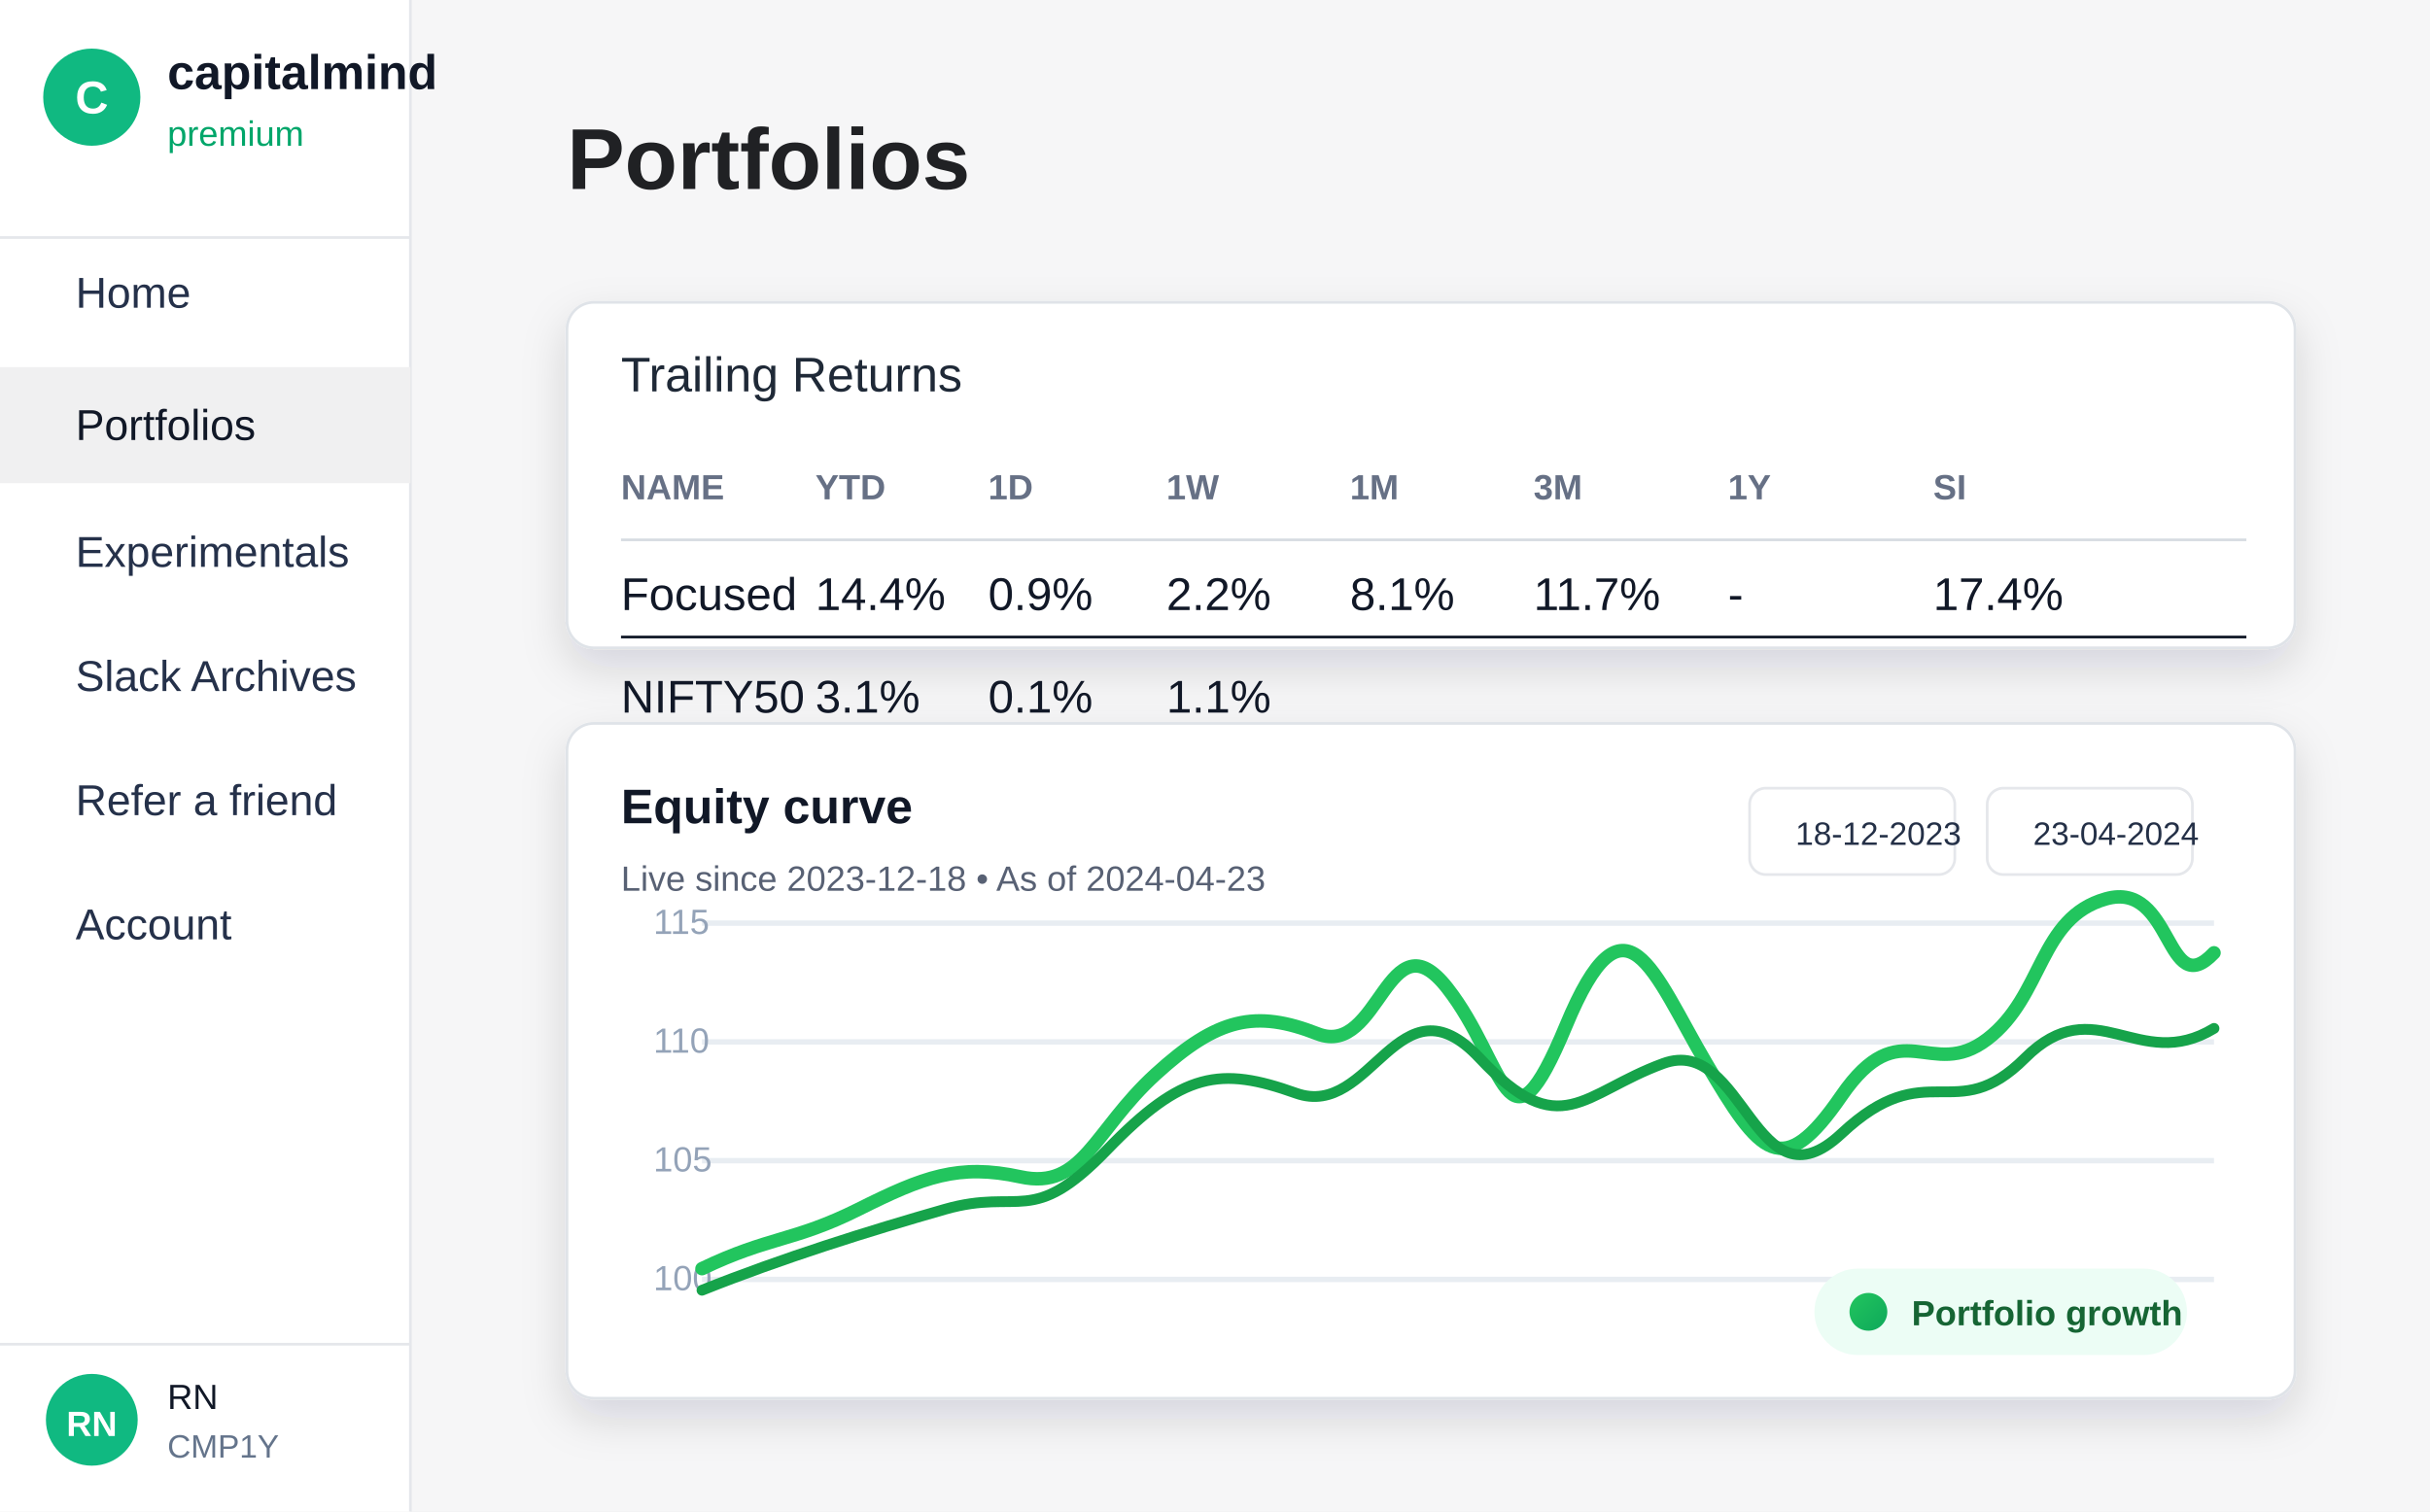
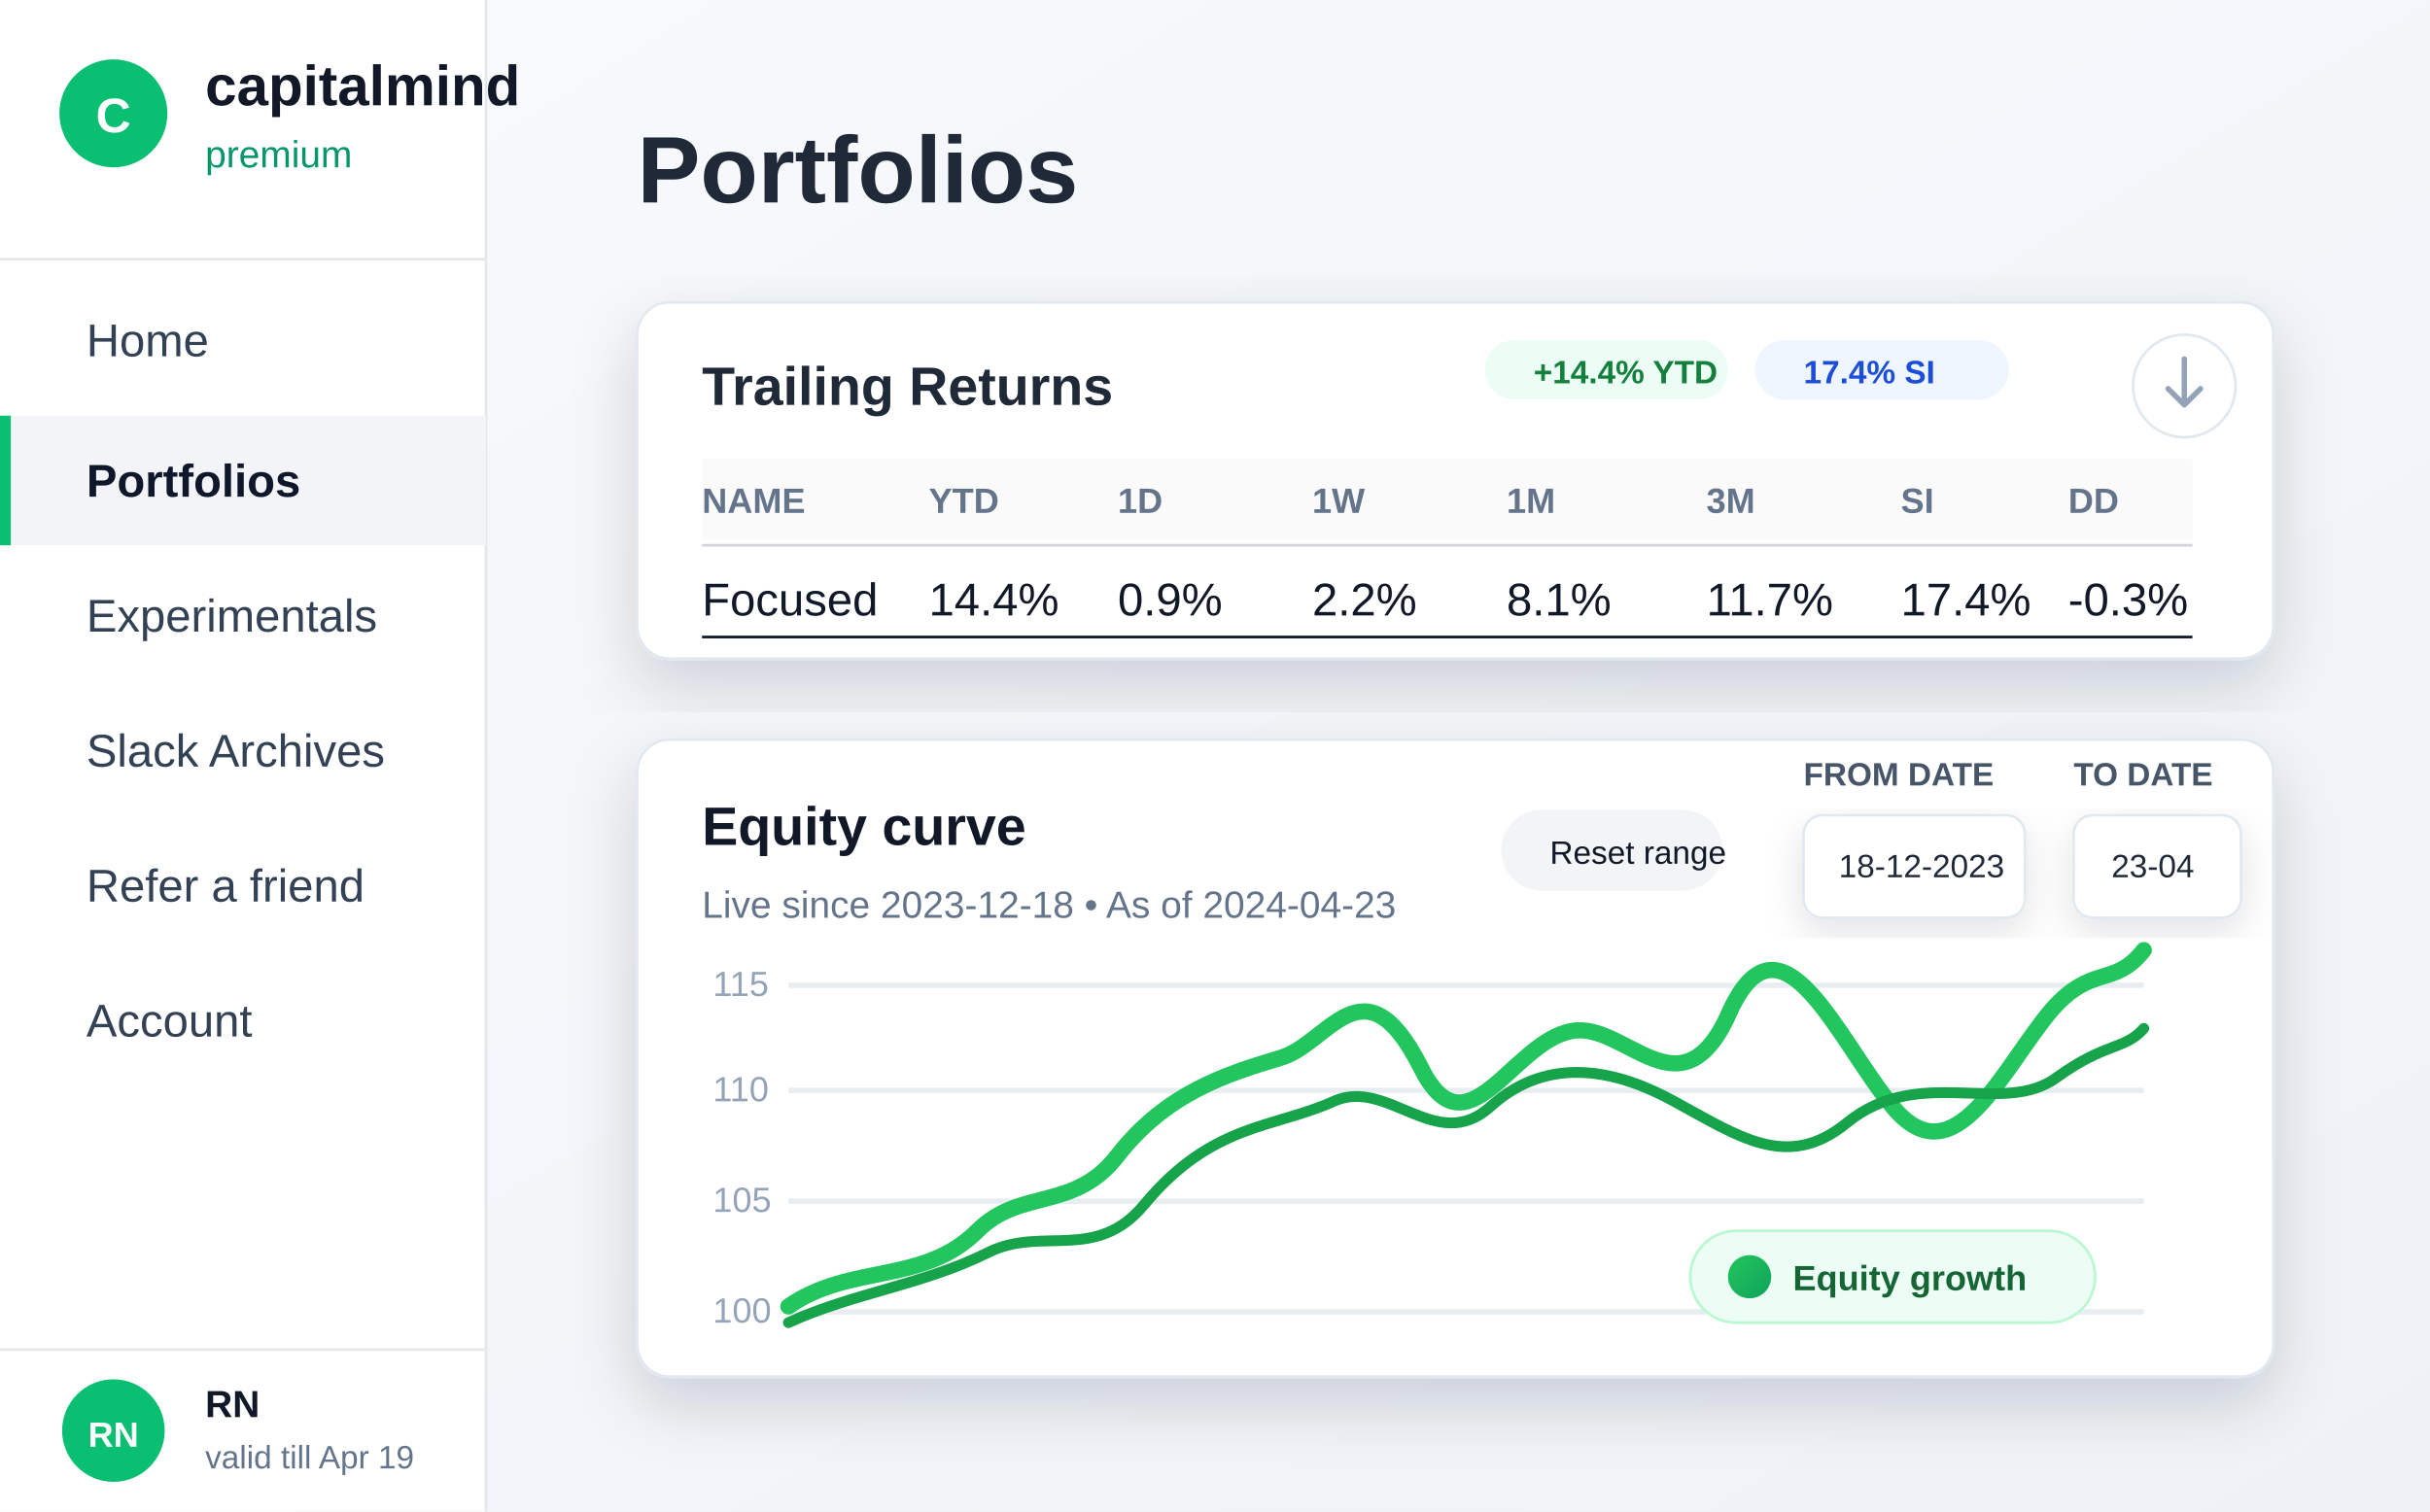
<svg xmlns="http://www.w3.org/2000/svg" viewBox="0 0 900 560" role="img" aria-labelledby="title desc">
  <defs>
+     <linearGradient id="pageBg" x1="0" y1="0" x2="1" y2="1">
+       <stop offset="0%" stop-color="#f8fafc" />
+       <stop offset="100%" stop-color="#eef2f7" />
+     </linearGradient>
    <linearGradient id="green" x1="0" y1="0" x2="1" y2="1">
      <stop offset="0%" stop-color="#22c55e" />
-       <stop offset="100%" stop-color="#0ea85a" />
+       <stop offset="100%" stop-color="#10a35a" />
    </linearGradient>
-     <filter id="shadow" x="-20%" y="-20%" width="140%" height="140%">
-       <feDropShadow dx="0" dy="7" stdDeviation="8" flood-color="#0f172a" flood-opacity=".14" />
+     <filter id="cardShadow" x="-15%" y="-15%" width="130%" height="130%">
+       <feDropShadow dx="0" dy="10" stdDeviation="12" flood-color="#0f172a" flood-opacity=".16" />
+     </filter>
+     <filter id="softShadow" x="-20%" y="-20%" width="140%" height="140%">
+       <feDropShadow dx="0" dy="5" stdDeviation="7" flood-color="#0f172a" flood-opacity=".12" />
    </filter>
  </defs>
-   <rect width="900" height="560" fill="#f6f6f7" />
-   <rect x="0" y="0" width="152" height="560" fill="#ffffff" />
-   <line x1="152" y1="0" x2="152" y2="560" stroke="#e5e7eb" />
-   <line x1="0" y1="88" x2="152" y2="88" stroke="#e5e7eb" />
+   <rect width="900" height="560" fill="url(#pageBg)" />
  <g font-family="Arial, Helvetica, sans-serif">
-     <circle cx="34" cy="36" r="18" fill="#10b981" />
-     <text x="34" y="42" fill="#ffffff" font-size="17" font-weight="900" text-anchor="middle">C</text>
-     <text x="62" y="33" fill="#111827" font-size="18" font-weight="900">capitalmind</text>
-     <text x="62" y="54" fill="#00a66a" font-size="13">premium</text>
-     <text x="28" y="114" fill="#25314a" font-size="16">Home</text>
-     <rect x="0" y="136" width="152" height="43" fill="#f0f0f1" />
-     <text x="28" y="163" fill="#111827" font-size="16">Portfolios</text>
-     <text x="28" y="210" fill="#25314a" font-size="16">Experimentals</text>
-     <text x="28" y="256" fill="#25314a" font-size="16">Slack Archives</text>
-     <text x="28" y="302" fill="#25314a" font-size="16">Refer a friend</text>
-     <text x="28" y="348" fill="#25314a" font-size="16">Account</text>
-     <line x1="0" y1="498" x2="152" y2="498" stroke="#e5e7eb" />
-     <circle cx="34" cy="526" r="17" fill="#10b981" />
-     <text x="34" y="532" fill="#ffffff" font-size="13" font-weight="900" text-anchor="middle">RN</text>
-     <text x="62" y="522" fill="#111827" font-size="13">RN</text>
-     <text x="62" y="540" fill="#64748b" font-size="12">CMP1Y</text>
-     <text x="210" y="70" fill="#202124" font-size="32" font-weight="900">Portfolios</text>
-     <rect x="210" y="112" width="640" height="128" rx="10" fill="#ffffff" stroke="#dfe3e8" filter="url(#shadow)" />
-     <text x="230" y="145" fill="#1f2937" font-size="18">Trailing Returns</text>
-     <text x="230" y="185" fill="#667085" font-size="13" font-weight="900">NAME</text>
-     <text x="302" y="185" fill="#667085" font-size="13" font-weight="900">YTD</text>
-     <text x="366" y="185" fill="#667085" font-size="13" font-weight="900">1D</text>
-     <text x="432" y="185" fill="#667085" font-size="13" font-weight="900">1W</text>
-     <text x="500" y="185" fill="#667085" font-size="13" font-weight="900">1M</text>
-     <text x="568" y="185" fill="#667085" font-size="13" font-weight="900">3M</text>
-     <text x="640" y="185" fill="#667085" font-size="13" font-weight="900">1Y</text>
-     <text x="716" y="185" fill="#667085" font-size="13" font-weight="900">SI</text>
-     <line x1="230" y1="200" x2="832" y2="200" stroke="#d7dce2" />
-     <text x="230" y="226" fill="#111827" font-size="17">Focused</text>
-     <text x="302" y="226" fill="#111827" font-size="17">14.4%</text>
-     <text x="366" y="226" fill="#111827" font-size="17">0.9%</text>
-     <text x="432" y="226" fill="#111827" font-size="17">2.2%</text>
-     <text x="500" y="226" fill="#111827" font-size="17">8.1%</text>
-     <text x="568" y="226" fill="#111827" font-size="17">11.7%</text>
-     <text x="640" y="226" fill="#111827" font-size="17">-</text>
-     <text x="716" y="226" fill="#111827" font-size="17">17.4%</text>
-     <line x1="230" y1="236" x2="832" y2="236" stroke="#111827" />
-     <text x="230" y="264" fill="#111827" font-size="17">NIFTY50</text>
-     <text x="302" y="264" fill="#111827" font-size="17">3.1%</text>
-     <text x="366" y="264" fill="#111827" font-size="17">0.1%</text>
-     <text x="432" y="264" fill="#111827" font-size="17">1.1%</text>
-     <rect x="210" y="268" width="640" height="250" rx="10" fill="#ffffff" stroke="#dfe3e8" filter="url(#shadow)" />
-     <text x="230" y="305" fill="#111827" font-size="18" font-weight="900">Equity curve</text>
-     <text x="230" y="330" fill="#586174" font-size="13">Live since 2023-12-18  •  As of 2024-04-23</text>
-     <rect x="648" y="292" width="76" height="32" rx="6" fill="#ffffff" stroke="#e5e7eb" />
-     <text x="665" y="313" fill="#243047" font-size="12">18-12-2023</text>
-     <rect x="736" y="292" width="76" height="32" rx="6" fill="#ffffff" stroke="#e5e7eb" />
-     <text x="753" y="313" fill="#243047" font-size="12">23-04-2024</text>
+     <rect x="0" y="0" width="180" height="560" fill="#ffffff" />
+     <line x1="180" y1="0" x2="180" y2="560" stroke="#e5e7eb" />
+     <line x1="0" y1="96" x2="180" y2="96" stroke="#e5e7eb" />
+     <circle cx="42" cy="42" r="20" fill="#0bbf72" />
+     <text x="42" y="49" fill="#ffffff" font-size="18" font-weight="900" text-anchor="middle">C</text>
+     <text x="76" y="39" fill="#111827" font-size="21" font-weight="900">capitalmind</text>
+     <text x="76" y="62" fill="#059669" font-size="14">premium</text>
+     <text x="32" y="132" fill="#334155" font-size="17">Home</text>
+     <rect x="0" y="154" width="180" height="48" fill="#f2f4f7" />
+     <rect x="0" y="154" width="4" height="48" fill="#0bbf72" />
+     <text x="32" y="184" fill="#0f172a" font-size="17" font-weight="700">Portfolios</text>
+     <text x="32" y="234" fill="#334155" font-size="17">Experimentals</text>
+     <text x="32" y="284" fill="#334155" font-size="17">Slack Archives</text>
+     <text x="32" y="334" fill="#334155" font-size="17">Refer a friend</text>
+     <text x="32" y="384" fill="#334155" font-size="17">Account</text>
+     <line x1="0" y1="500" x2="180" y2="500" stroke="#e5e7eb" />
+     <circle cx="42" cy="530" r="19" fill="#0bbf72" />
+     <text x="42" y="536" fill="#ffffff" font-size="13" font-weight="900" text-anchor="middle">RN</text>
+     <text x="76" y="525" fill="#111827" font-size="14" font-weight="700">RN</text>
+     <text x="76" y="544" fill="#64748b" font-size="12">valid till Apr 19</text>
+     <text x="236" y="75" fill="#1f2937" font-size="35" font-weight="900">Portfolios</text>
+     <rect x="236" y="112" width="606" height="132" rx="12" fill="#ffffff" stroke="#e2e8f0" filter="url(#cardShadow)" />
+     <text x="260" y="150" fill="#1f2937" font-size="20" font-weight="700">Trailing Returns</text>
+     <circle cx="809" cy="143" r="19" fill="#ffffff" stroke="#e2e8f0" />
+     <path d="M809 133v17m-6-6 6 6 6-6" fill="none" stroke="#94a3b8" stroke-width="2" stroke-linecap="round" stroke-linejoin="round" />
+     <rect x="260" y="170" width="552" height="30" fill="#fafafa" />
+     <g fill="#64748b" font-size="13" font-weight="900">
+       <text x="260" y="190">NAME</text>
+       <text x="344" y="190">YTD</text>
+       <text x="414" y="190">1D</text>
+       <text x="486" y="190">1W</text>
+       <text x="558" y="190">1M</text>
+       <text x="632" y="190">3M</text>
+       <text x="704" y="190">SI</text>
+       <text x="766" y="190">DD</text>
+     </g>
+     <line x1="260" y1="202" x2="812" y2="202" stroke="#d1d5db" />
+     <g fill="#111827" font-size="17">
+       <text x="260" y="228">Focused</text>
+       <text x="344" y="228">14.4%</text>
+       <text x="414" y="228">0.9%</text>
+       <text x="486" y="228">2.2%</text>
+       <text x="558" y="228">8.1%</text>
+       <text x="632" y="228">11.7%</text>
+       <text x="704" y="228">17.4%</text>
+       <text x="766" y="228">-0.3%</text>
+     </g>
+     <line x1="260" y1="236" x2="812" y2="236" stroke="#111827" />
+     <rect x="236" y="274" width="606" height="236" rx="12" fill="#ffffff" stroke="#e2e8f0" filter="url(#cardShadow)" />
+     <text x="260" y="313" fill="#111827" font-size="20" font-weight="900">Equity curve</text>
+     <text x="260" y="340" fill="#64748b" font-size="14">Live since 2023-12-18  •  As of 2024-04-23</text>
+     <rect x="556" y="300" width="82" height="30" rx="15" fill="#f3f4f6" />
+     <text x="574" y="320" fill="#111827" font-size="12">Reset range</text>
+     <g>
+       <text x="668" y="291" fill="#475569" font-size="12" font-weight="700">FROM DATE</text>
+       <rect x="668" y="302" width="82" height="38" rx="7" fill="#ffffff" stroke="#e2e8f0" filter="url(#softShadow)" />
+       <text x="681" y="325" fill="#1f2937" font-size="12">18-12-2023</text>
+       <text x="768" y="291" fill="#475569" font-size="12" font-weight="700">TO DATE</text>
+       <rect x="768" y="302" width="62" height="38" rx="7" fill="#ffffff" stroke="#e2e8f0" filter="url(#softShadow)" />
+       <text x="782" y="325" fill="#1f2937" font-size="12">23-04</text>
+     </g>
+     <rect x="292" y="365" width="502" height="122" fill="#ffffff" />
    <g stroke="#e8edf2" stroke-width="2">
-       <line x1="260" y1="474" x2="820" y2="474" />
-       <line x1="260" y1="430" x2="820" y2="430" />
-       <line x1="260" y1="386" x2="820" y2="386" />
-       <line x1="260" y1="342" x2="820" y2="342" />
+       <line x1="292" y1="486" x2="794" y2="486" />
+       <line x1="292" y1="445" x2="794" y2="445" />
+       <line x1="292" y1="404" x2="794" y2="404" />
+       <line x1="292" y1="365" x2="794" y2="365" />
    </g>
    <g fill="#94a3b8" font-size="13">
-       <text x="242" y="478">100</text>
-       <text x="242" y="434">105</text>
-       <text x="242" y="390">110</text>
-       <text x="242" y="346">115</text>
+       <text x="264" y="490">100</text>
+       <text x="264" y="449">105</text>
+       <text x="264" y="408">110</text>
+       <text x="264" y="369">115</text>
    </g>
-     <path d="M260 470 C285 458 294 460 318 448 S355 431 378 436 S405 419 428 398 S465 374 488 383 S514 338 536 366 S558 433 580 380 S612 360 632 394 S660 438 682 406 S715 401 736 385 S755 340 780 333 S802 372 820 353" fill="none" stroke="#22c55e" stroke-width="5" stroke-linecap="round" stroke-linejoin="round" />
-     <path d="M260 478 C290 466 322 456 350 448 S382 455 410 426 S452 395 480 405 S518 360 548 392 S586 405 616 394 S650 450 682 420 S724 418 750 392 S792 398 820 381" fill="none" stroke="#16a34a" stroke-width="4" stroke-linecap="round" stroke-linejoin="round" />
-     <rect x="672" y="470" width="138" height="32" rx="16" fill="#ecfdf5" />
-     <circle cx="692" cy="486" r="7" fill="url(#green)" />
-     <text x="708" y="491" fill="#166534" font-size="13" font-weight="900">Portfolio growth</text>
+     <path d="M292 484 C315 468 342 476 362 456 C378 440 398 449 414 428 C432 405 454 398 474 392 C492 387 505 354 526 395 C543 430 560 386 582 382 C602 378 623 416 641 374 C660 334 681 386 701 410 C724 438 742 395 760 374 C775 357 783 366 794 352" fill="none" stroke="#22c55e" stroke-width="6" stroke-linecap="round" stroke-linejoin="round" />
+     <path d="M292 490 C316 479 342 476 366 464 C386 454 406 468 424 446 C449 416 472 418 494 408 C514 399 532 428 552 410 C574 390 600 397 620 408 C644 421 662 434 684 416 C711 394 742 414 762 399 C780 386 787 389 794 381" fill="none" stroke="#16a34a" stroke-width="4" stroke-linecap="round" stroke-linejoin="round" />
+     <rect x="626" y="456" width="150" height="34" rx="17" fill="#ecfdf5" stroke="#bbf7d0" />
+     <circle cx="648" cy="473" r="8" fill="url(#green)" />
+     <text x="664" y="478" fill="#166534" font-size="13" font-weight="900">Equity growth</text>
+     <rect x="550" y="126" width="90" height="22" rx="11" fill="#ecfdf5" />
+     <text x="568" y="142" fill="#15803d" font-size="12" font-weight="900">+14.4% YTD</text>
+     <rect x="650" y="126" width="94" height="22" rx="11" fill="#eff6ff" />
+     <text x="668" y="142" fill="#1d4ed8" font-size="12" font-weight="900">17.4% SI</text>
  </g>
</svg>
